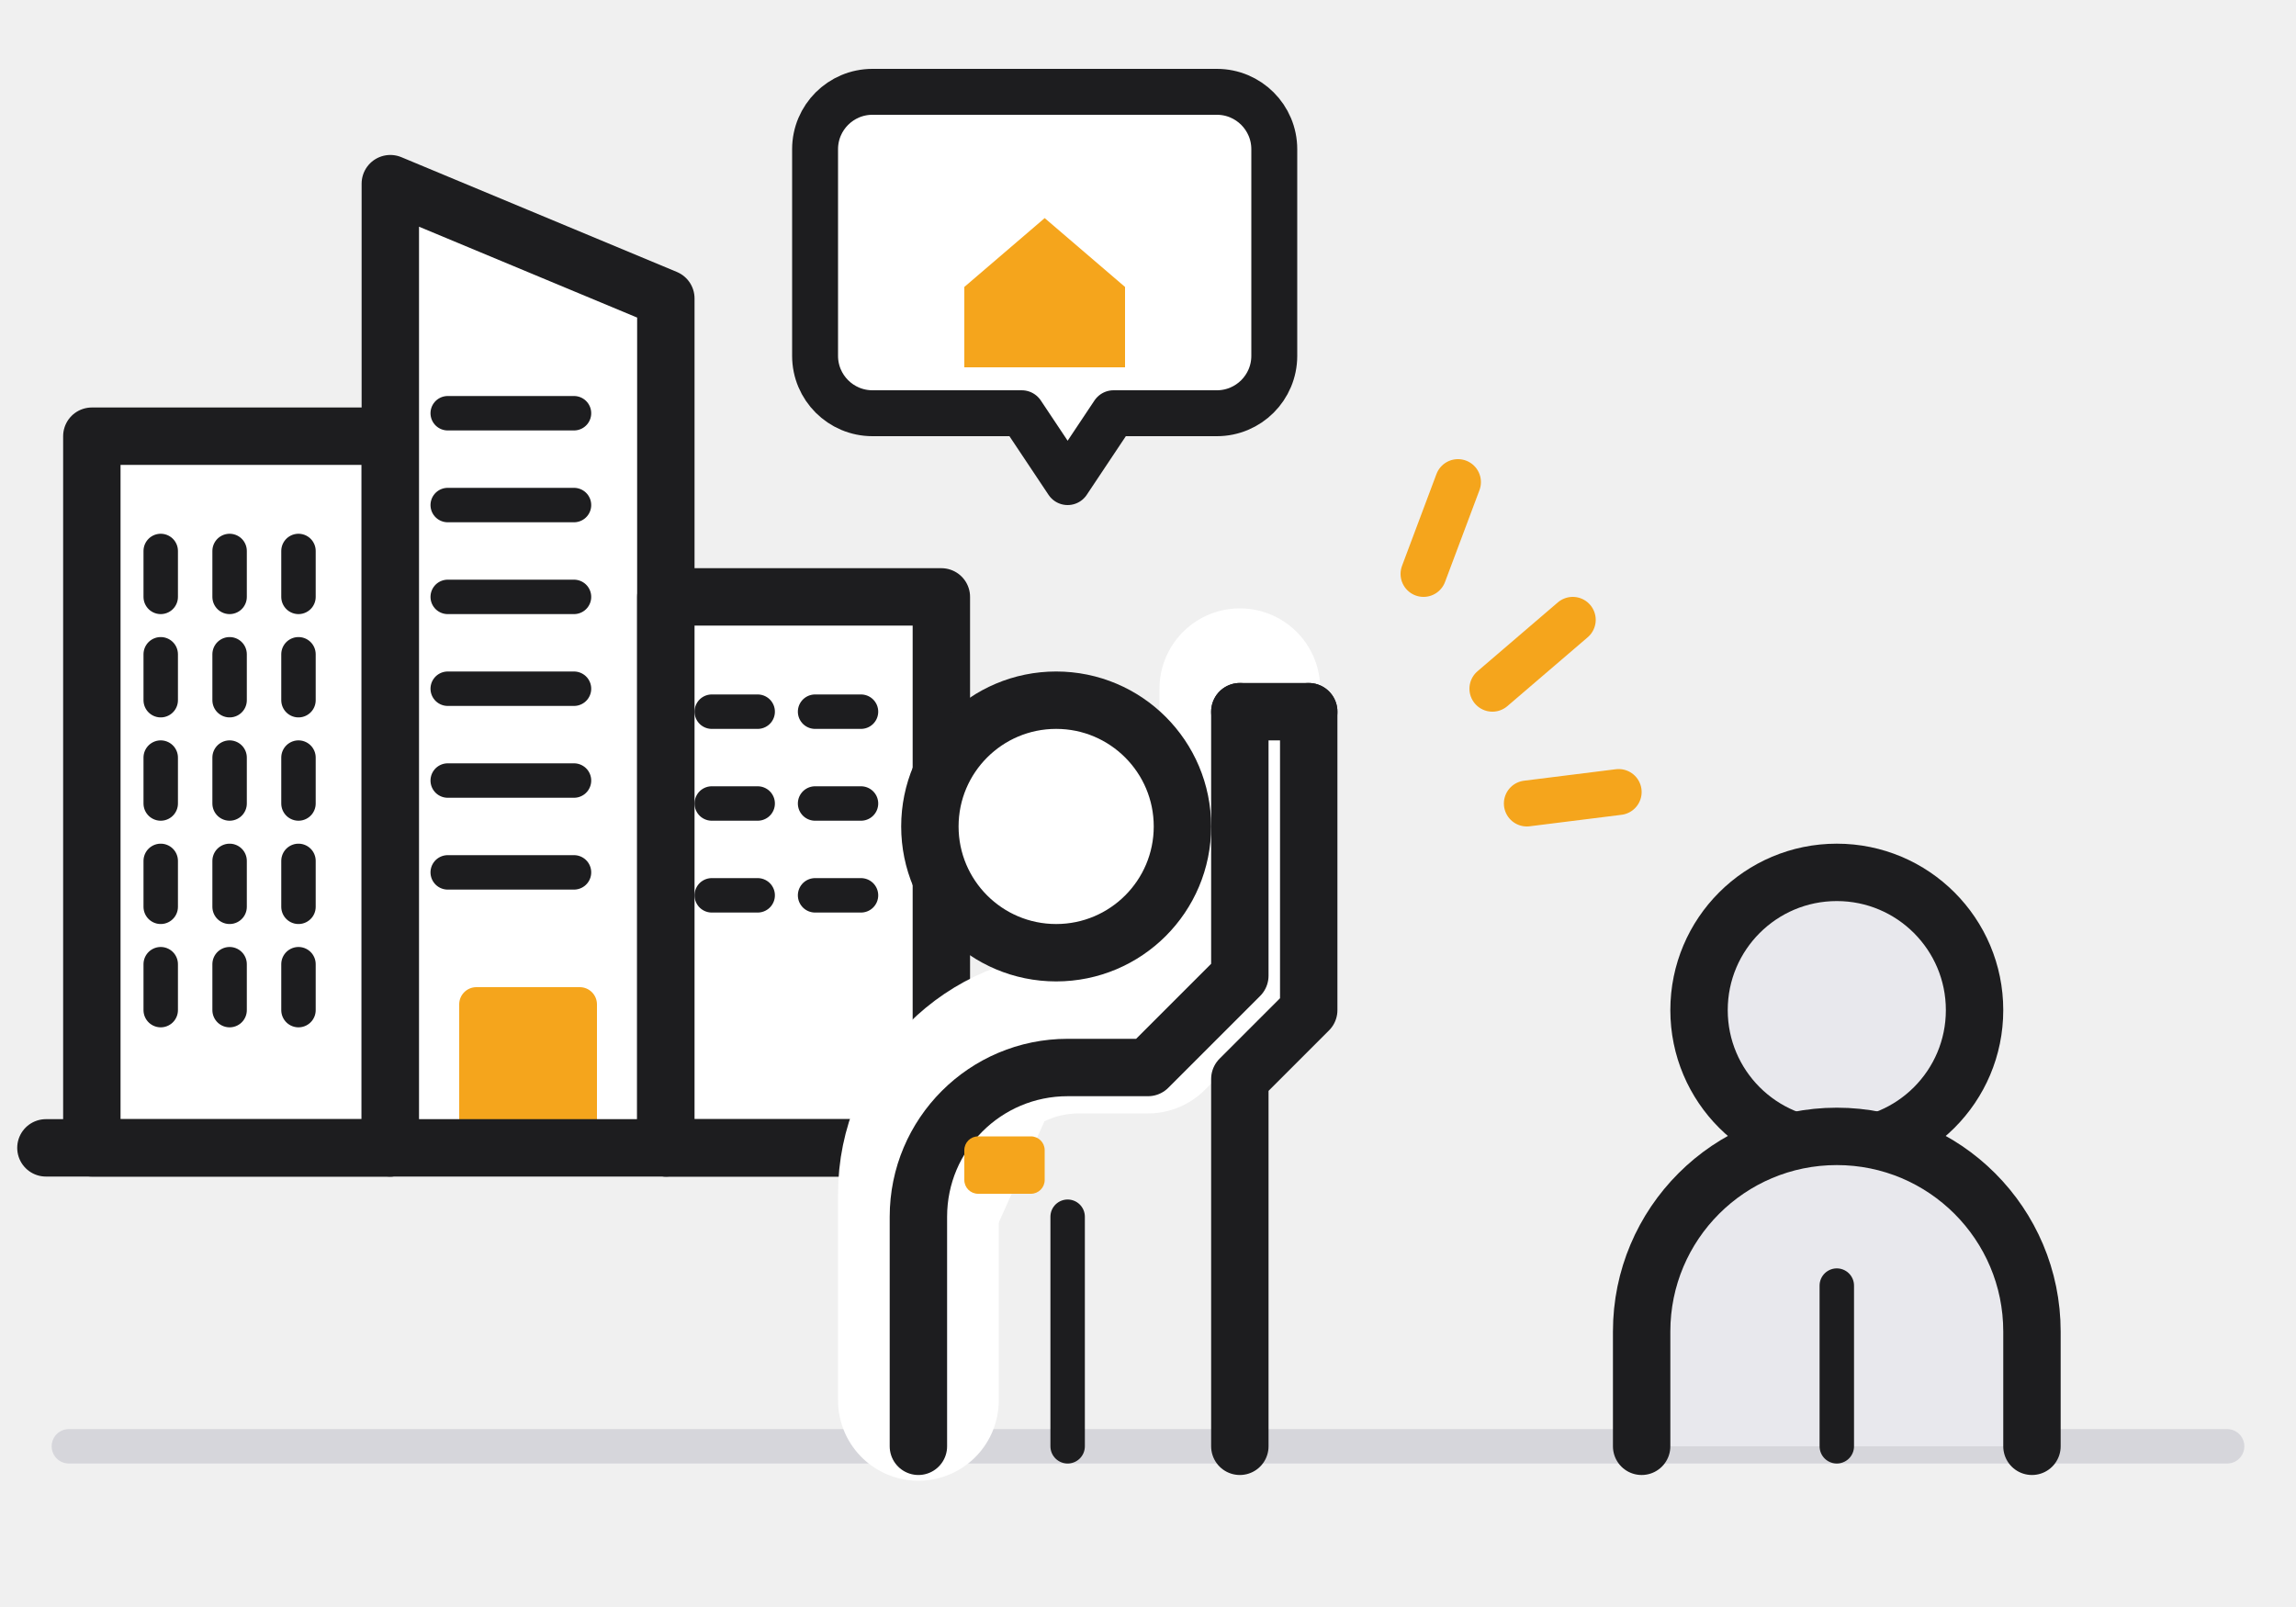
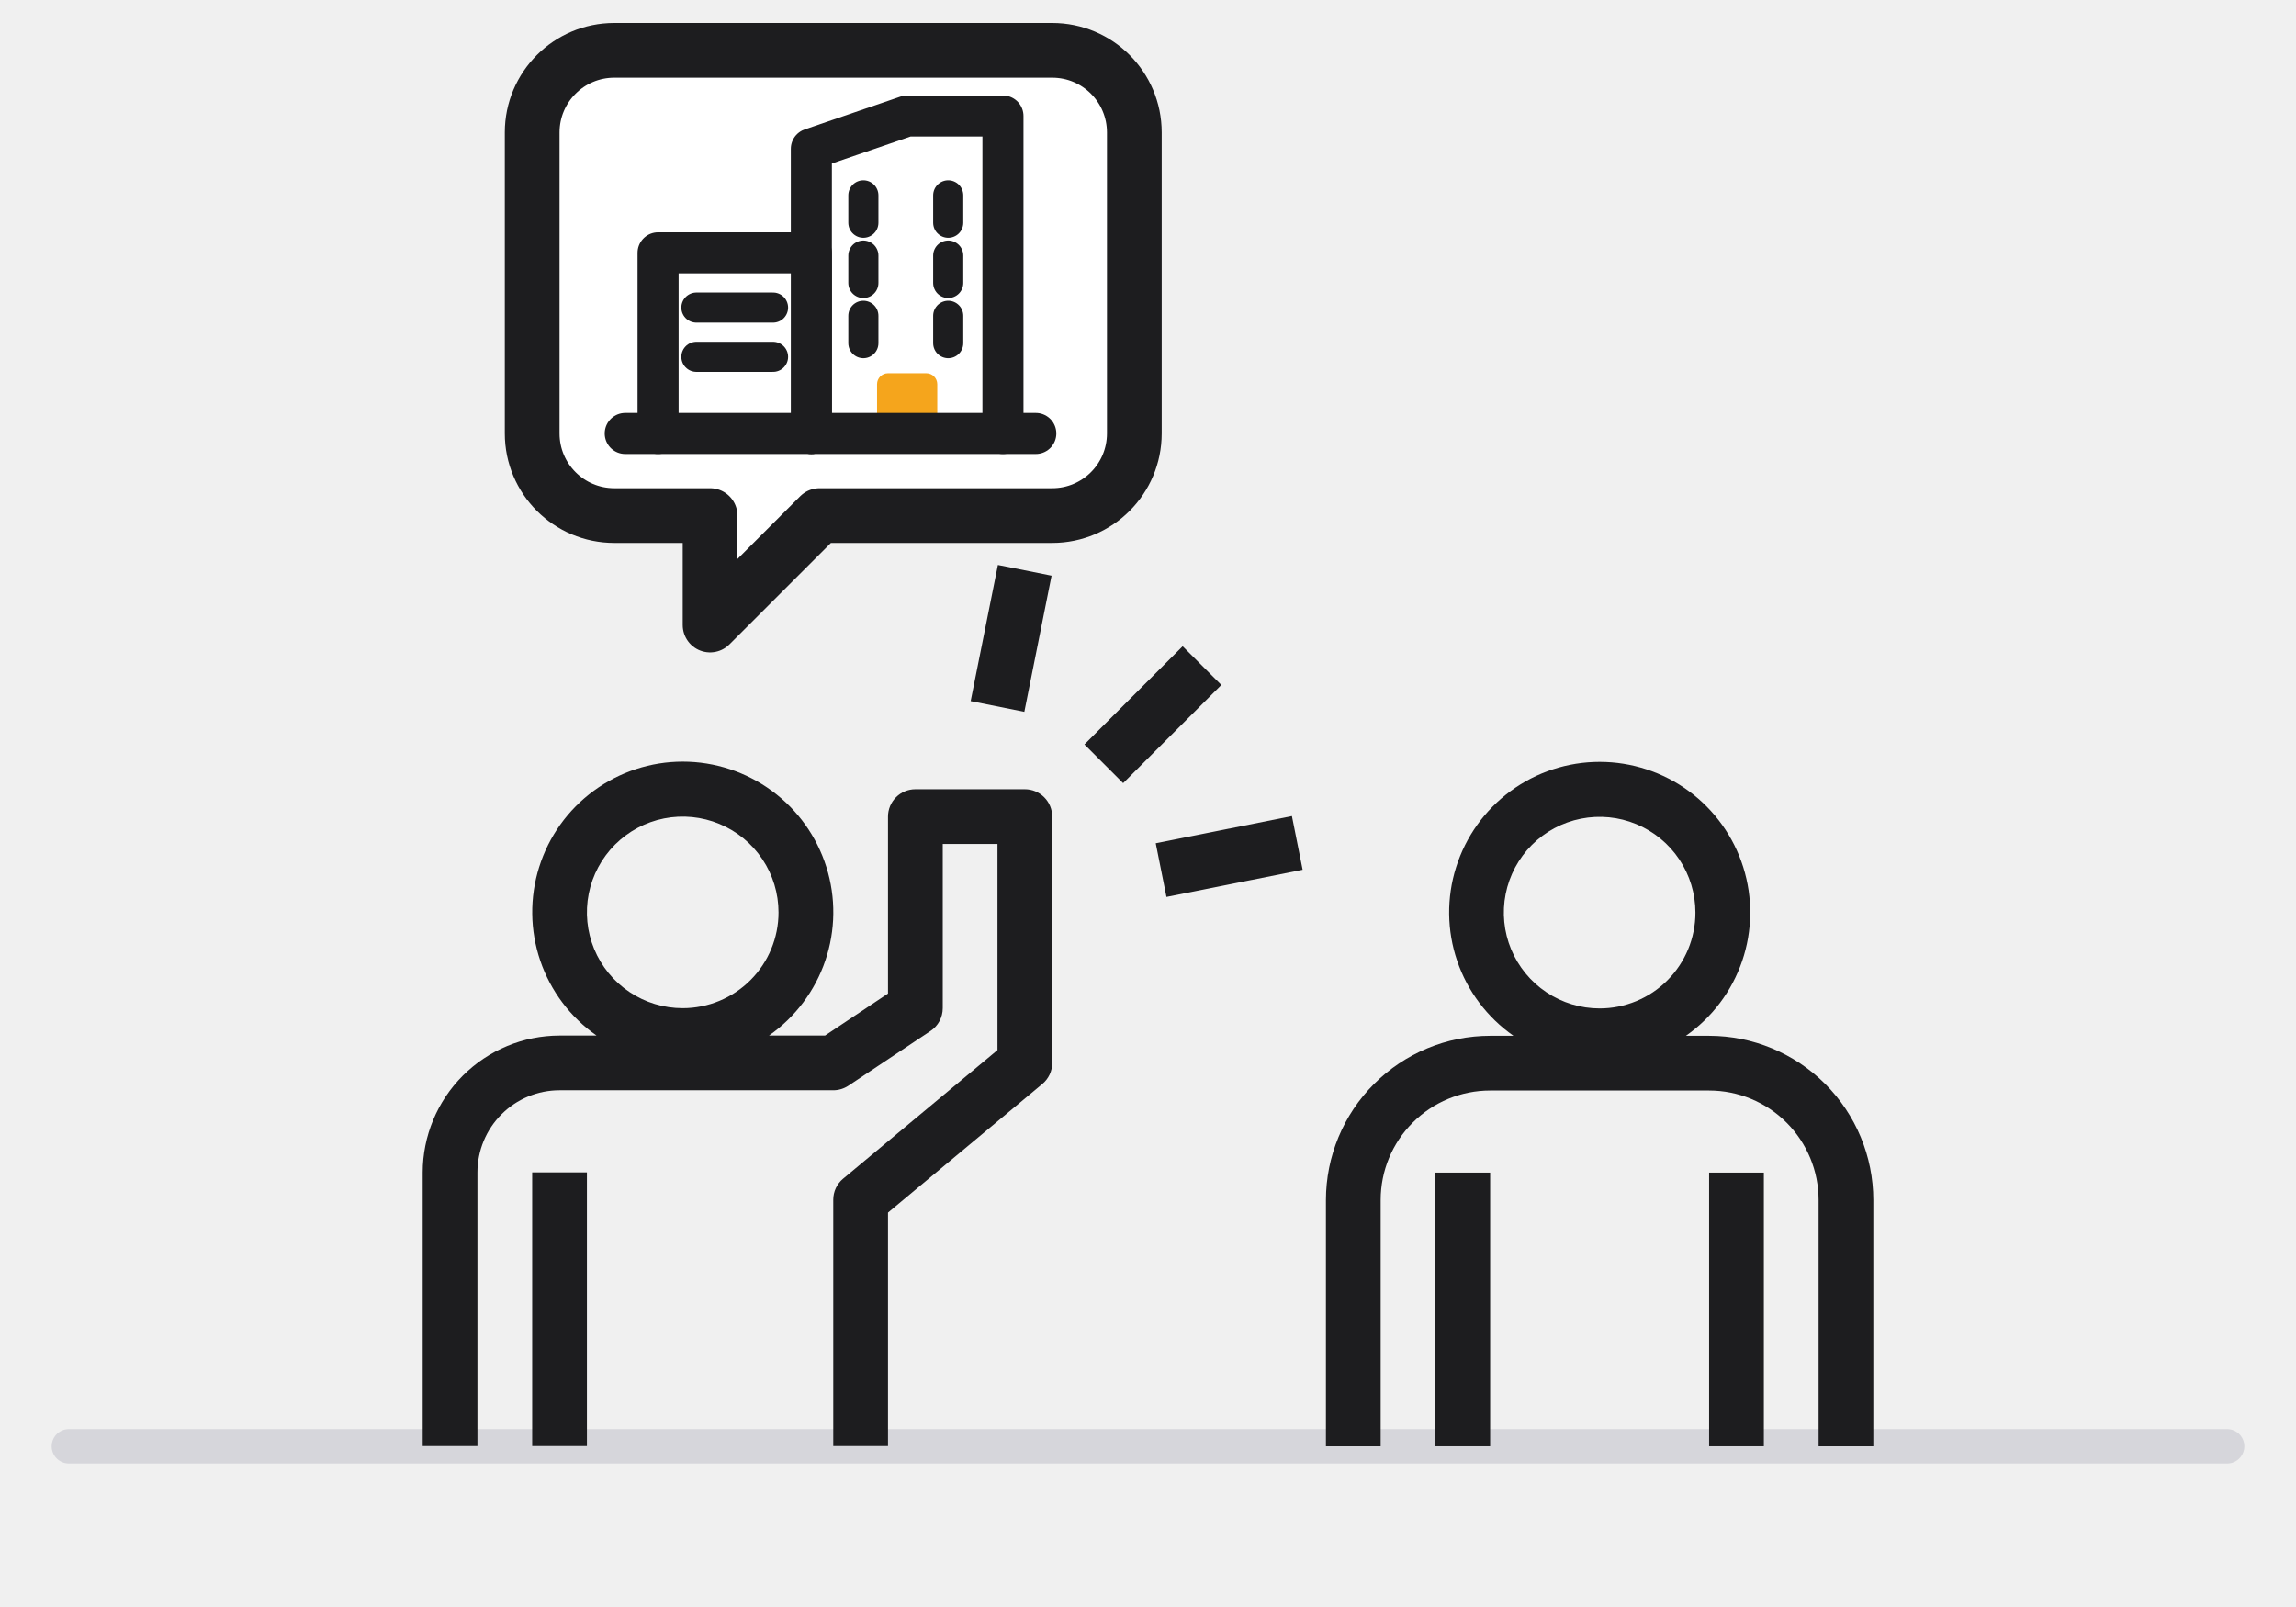
- <svg xmlns="http://www.w3.org/2000/svg" width="200" height="140" viewBox="0 0 200 140" fill="none" stroke-linecap="round" stroke-linejoin="round">
-   <line x1="6" y1="126" x2="194" y2="126" stroke="#d6d6db" stroke-width="3" />
-   <rect x="8" y="38" width="26" height="62" fill="#ffffff" stroke="#1d1d1f" stroke-width="5" />
-   <path d="M34 100V16l24 10v74" fill="#ffffff" stroke="#1d1d1f" stroke-width="5" />
-   <rect x="58" y="52" width="24" height="48" fill="#ffffff" stroke="#1d1d1f" stroke-width="5" />
-   <line x1="14" y1="48" x2="14" y2="52" stroke="#1d1d1f" stroke-width="3" />
-   <line x1="20" y1="48" x2="20" y2="52" stroke="#1d1d1f" stroke-width="3" />
-   <line x1="26" y1="48" x2="26" y2="52" stroke="#1d1d1f" stroke-width="3" />
-   <line x1="14" y1="57" x2="14" y2="61" stroke="#1d1d1f" stroke-width="3" />
-   <line x1="20" y1="57" x2="20" y2="61" stroke="#1d1d1f" stroke-width="3" />
-   <line x1="26" y1="57" x2="26" y2="61" stroke="#1d1d1f" stroke-width="3" />
-   <line x1="14" y1="66" x2="14" y2="70" stroke="#1d1d1f" stroke-width="3" />
-   <line x1="20" y1="66" x2="20" y2="70" stroke="#1d1d1f" stroke-width="3" />
-   <line x1="26" y1="66" x2="26" y2="70" stroke="#1d1d1f" stroke-width="3" />
-   <line x1="14" y1="75" x2="14" y2="79" stroke="#1d1d1f" stroke-width="3" />
-   <line x1="20" y1="75" x2="20" y2="79" stroke="#1d1d1f" stroke-width="3" />
-   <line x1="26" y1="75" x2="26" y2="79" stroke="#1d1d1f" stroke-width="3" />
-   <line x1="14" y1="84" x2="14" y2="88" stroke="#1d1d1f" stroke-width="3" />
-   <line x1="20" y1="84" x2="20" y2="88" stroke="#1d1d1f" stroke-width="3" />
-   <line x1="26" y1="84" x2="26" y2="88" stroke="#1d1d1f" stroke-width="3" />
-   <line x1="39" y1="36" x2="50" y2="36" stroke="#1d1d1f" stroke-width="3" />
-   <line x1="39" y1="44" x2="50" y2="44" stroke="#1d1d1f" stroke-width="3" />
-   <line x1="39" y1="52" x2="50" y2="52" stroke="#1d1d1f" stroke-width="3" />
-   <line x1="39" y1="60" x2="50" y2="60" stroke="#1d1d1f" stroke-width="3" />
-   <line x1="39" y1="68" x2="50" y2="68" stroke="#1d1d1f" stroke-width="3" />
-   <line x1="39" y1="76" x2="50" y2="76" stroke="#1d1d1f" stroke-width="3" />
-   <line x1="62" y1="62" x2="66" y2="62" stroke="#1d1d1f" stroke-width="3" />
-   <line x1="71" y1="62" x2="75" y2="62" stroke="#1d1d1f" stroke-width="3" />
-   <line x1="62" y1="70" x2="66" y2="70" stroke="#1d1d1f" stroke-width="3" />
-   <line x1="71" y1="70" x2="75" y2="70" stroke="#1d1d1f" stroke-width="3" />
-   <line x1="62" y1="78" x2="66" y2="78" stroke="#1d1d1f" stroke-width="3" />
-   <line x1="71" y1="78" x2="75" y2="78" stroke="#1d1d1f" stroke-width="3" />
-   <rect x="40" y="86" width="12" height="14" rx="1.5" fill="#f5a51c" />
-   <line x1="4" y1="100" x2="80" y2="100" stroke="#1d1d1f" stroke-width="5" />
-   <path d="M76 8h30a5 5 0 0 1 5 5v18a5 5 0 0 1-5 5h-9l-4 6-4-6h-13a5 5 0 0 1-5-5V13a5 5 0 0 1 5-5z" fill="#ffffff" stroke="#1d1d1f" stroke-width="4" />
-   <path d="M84 25l7-6 7 6v7H84z" fill="#f5a51c" />
-   <path d="M80 122v-18a14 14 0 0 1 14-14h6l8-8V60" fill="#ffffff" stroke="#ffffff" stroke-width="14" />
-   <circle cx="92" cy="72" r="11" fill="#ffffff" stroke="#1d1d1f" stroke-width="5" />
-   <path d="M80 126v-20a13 13 0 0 1 13-13h7l8-8V62" stroke="#1d1d1f" stroke-width="5" />
-   <path d="M114 62v26l-6 6v32" stroke="#1d1d1f" stroke-width="5" />
-   <path d="M108 62h6" stroke="#1d1d1f" stroke-width="5" />
-   <path d="M93 106v20" stroke="#1d1d1f" stroke-width="3" />
-   <rect x="84" y="99" width="7" height="5" rx="1.2" fill="#f5a51c" />
-   <line x1="124" y1="50" x2="127" y2="42" stroke="#f5a51c" stroke-width="4" />
-   <line x1="130" y1="60" x2="137" y2="54" stroke="#f5a51c" stroke-width="4" />
-   <line x1="133" y1="70" x2="141" y2="69" stroke="#f5a51c" stroke-width="4" />
-   <circle cx="160" cy="88" r="12" fill="#e8e8ed" stroke="#1d1d1f" stroke-width="5" />
-   <path d="M143 126v-10a17 17 0 0 1 34 0v10" fill="#e8e8ed" stroke="#1d1d1f" stroke-width="5" />
-   <path d="M160 112v14" stroke="#1d1d1f" stroke-width="3" />
+ <svg xmlns="http://www.w3.org/2000/svg" width="200" height="140" viewBox="0 0 200 140" fill="none">
+   <line x1="6" y1="126" x2="194" y2="126" stroke="#d6d6db" stroke-width="3" stroke-linecap="round" />
+   <g transform="translate(36.82 2.00) scale(2.3842)">
+     <path d="M6 42H4V52H6V42Z" fill="#1d1d1f" />
+     <path d="M22 28H18C17.735 28 17.48 28.105 17.293 28.293C17.105 28.48 17 28.735 17 29V35.465L14.7 37H12.652C13.611 36.33 14.332 35.371 14.709 34.263C15.086 33.156 15.1 31.956 14.748 30.84C14.397 29.724 13.699 28.749 12.755 28.057C11.812 27.365 10.672 26.991 9.502 26.991C8.332 26.991 7.192 27.365 6.249 28.057C5.305 28.749 4.607 29.724 4.256 30.84C3.904 31.956 3.918 33.156 4.295 34.263C4.672 35.371 5.393 36.33 6.352 37H5C3.674 37.002 2.404 37.529 1.466 38.466C0.529 39.404 0.002 40.675 0 42V52H2V42C2 41.204 2.316 40.441 2.879 39.879C3.441 39.316 4.204 39 5 39H15C15.197 39 15.39 38.941 15.555 38.832L18.555 36.832C18.692 36.741 18.804 36.617 18.882 36.472C18.959 36.327 19 36.165 19 36V30H21V37.531L15.36 42.231C15.247 42.325 15.156 42.443 15.094 42.575C15.032 42.708 15 42.853 15 43V52H17V43.469L22.64 38.769C22.753 38.675 22.843 38.558 22.906 38.425C22.968 38.292 23 38.147 23 38V29C23 28.735 22.895 28.48 22.707 28.293C22.52 28.105 22.265 28 22 28ZM9.5 36C8.808 36 8.131 35.795 7.556 35.41C6.98 35.026 6.531 34.479 6.266 33.84C6.002 33.2 5.932 32.496 6.067 31.817C6.202 31.138 6.536 30.515 7.025 30.025C7.515 29.536 8.138 29.202 8.817 29.067C9.496 28.932 10.2 29.002 10.839 29.267C11.479 29.531 12.026 29.98 12.41 30.556C12.795 31.131 13 31.808 13 32.5C13 33.428 12.631 34.319 11.975 34.975C11.319 35.631 10.428 36 9.5 36Z" fill="#1d1d1f" />
+     <path d="M47 37.009H46.152C47.111 36.338 47.832 35.38 48.209 34.272C48.586 33.164 48.6 31.965 48.248 30.849C47.897 29.733 47.199 28.758 46.255 28.065C45.312 27.373 44.172 27 43.002 27C41.832 27 40.692 27.373 39.749 28.065C38.805 28.758 38.107 29.733 37.756 30.849C37.404 31.965 37.418 33.164 37.795 34.272C38.172 35.38 38.893 36.338 39.852 37.009H39C37.409 37.01 35.884 37.643 34.759 38.768C33.634 39.893 33.002 41.418 33 43.009V52.009H35V43.009C35 41.948 35.421 40.93 36.172 40.18C36.922 39.43 37.939 39.009 39 39.009H47C48.061 39.009 49.078 39.43 49.828 40.18C50.579 40.93 51 41.948 51 43.009V52.009H53V43.009C52.998 41.418 52.366 39.893 51.241 38.768C50.116 37.643 48.591 37.01 47 37.009ZM43 36.009C42.308 36.009 41.631 35.803 41.056 35.419C40.48 35.034 40.031 34.487 39.766 33.848C39.502 33.209 39.432 32.505 39.567 31.826C39.702 31.147 40.036 30.523 40.525 30.034C41.015 29.544 41.638 29.211 42.317 29.076C42.996 28.941 43.7 29.01 44.339 29.275C44.979 29.54 45.526 29.988 45.91 30.564C46.295 31.14 46.5 31.816 46.5 32.509C46.5 33.437 46.131 34.327 45.475 34.983C44.819 35.64 43.928 36.009 43 36.009Z" fill="#1d1d1f" />
+     <path d="M49 42.008H47V52.008H49V42.008Z" fill="#1d1d1f" />
+     <path d="M39 42.008H37V52.008H39V42.008Z" fill="#1d1d1f" />
+     <path d="M27.765 22.775L24.177 26.363L25.591 27.777L29.179 24.19L27.765 22.775Z" fill="#1d1d1f" />
+     <path d="M31.757 28.98L26.782 29.974L27.174 31.935L32.149 30.942L31.757 28.98Z" fill="#1d1d1f" />
+     <path d="M21.015 19.805L20.02 24.78L21.981 25.172L22.976 20.197L21.015 19.805Z" fill="#1d1d1f" />
+     <path d="M7 1H23a3 3 0 0 1 3 3V15a3 3 0 0 1-3 3H14.5L10.5 22V18H7a3 3 0 0 1-3-3V4a3 3 0 0 1 3-3Z" fill="#ffffff" stroke="#1d1d1f" stroke-width="2" stroke-linejoin="round" />
+     <g stroke="#1d1d1f" stroke-width="1.5" stroke-linecap="round" stroke-linejoin="round" fill="#ffffff">
+       <path d="M14.2 15V4.6L17.7 3.4H21.2V15" />
+       <path d="M8.6 15V8.4H14.2V15" />
+     </g>
+     <g stroke="#1d1d1f" stroke-width="1.1" stroke-linecap="round">
+       <line x1="10" y1="10.4" x2="12.8" y2="10.4" />
+       <line x1="10" y1="12.2" x2="12.8" y2="12.2" />
+       <line x1="16.1" y1="6.3" x2="16.1" y2="7.3" />
+       <line x1="16.1" y1="8.5" x2="16.1" y2="9.5" />
+       <line x1="16.1" y1="10.7" x2="16.1" y2="11.7" />
+       <line x1="19.2" y1="6.3" x2="19.2" y2="7.3" />
+       <line x1="19.2" y1="8.5" x2="19.2" y2="9.5" />
+       <line x1="19.2" y1="10.7" x2="19.2" y2="11.7" />
+     </g>
+     <rect x="16.6" y="12.8" width="2.2" height="2.2" rx="0.4" fill="#f5a51c" />
+     <line x1="7.4" y1="15" x2="22.4" y2="15" stroke="#1d1d1f" stroke-width="1.5" stroke-linecap="round" />
+   </g>
</svg>
